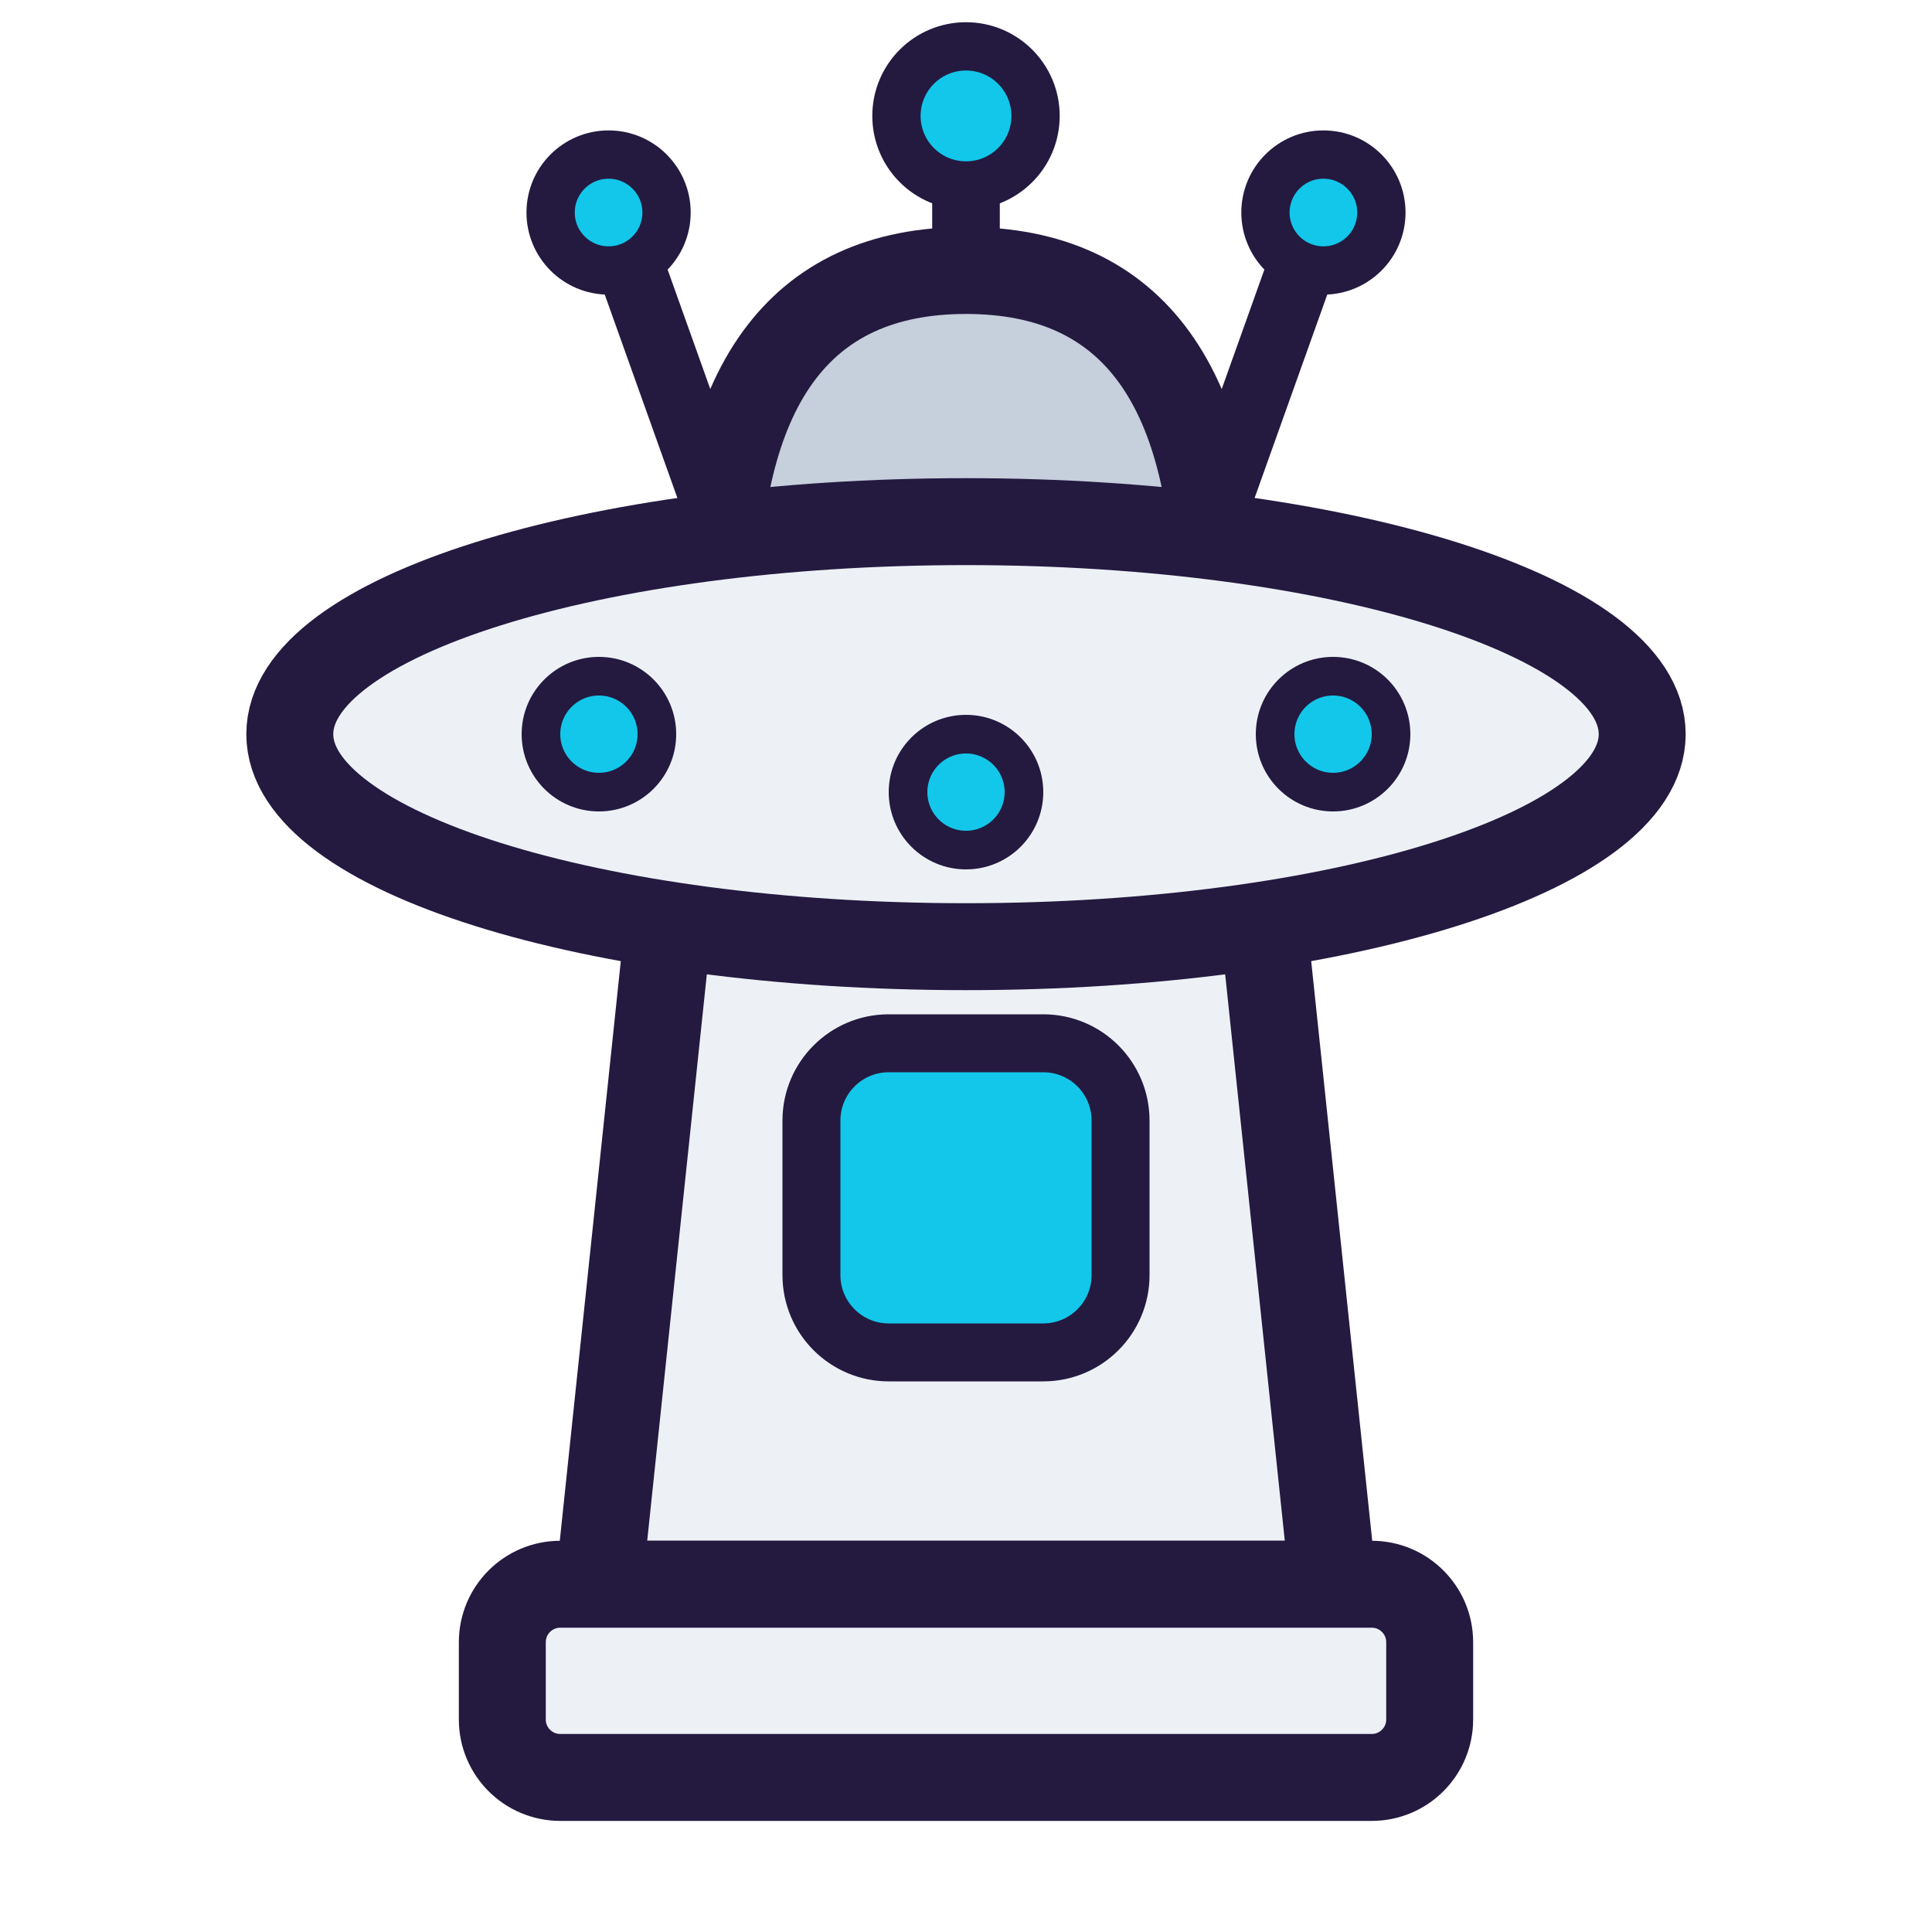
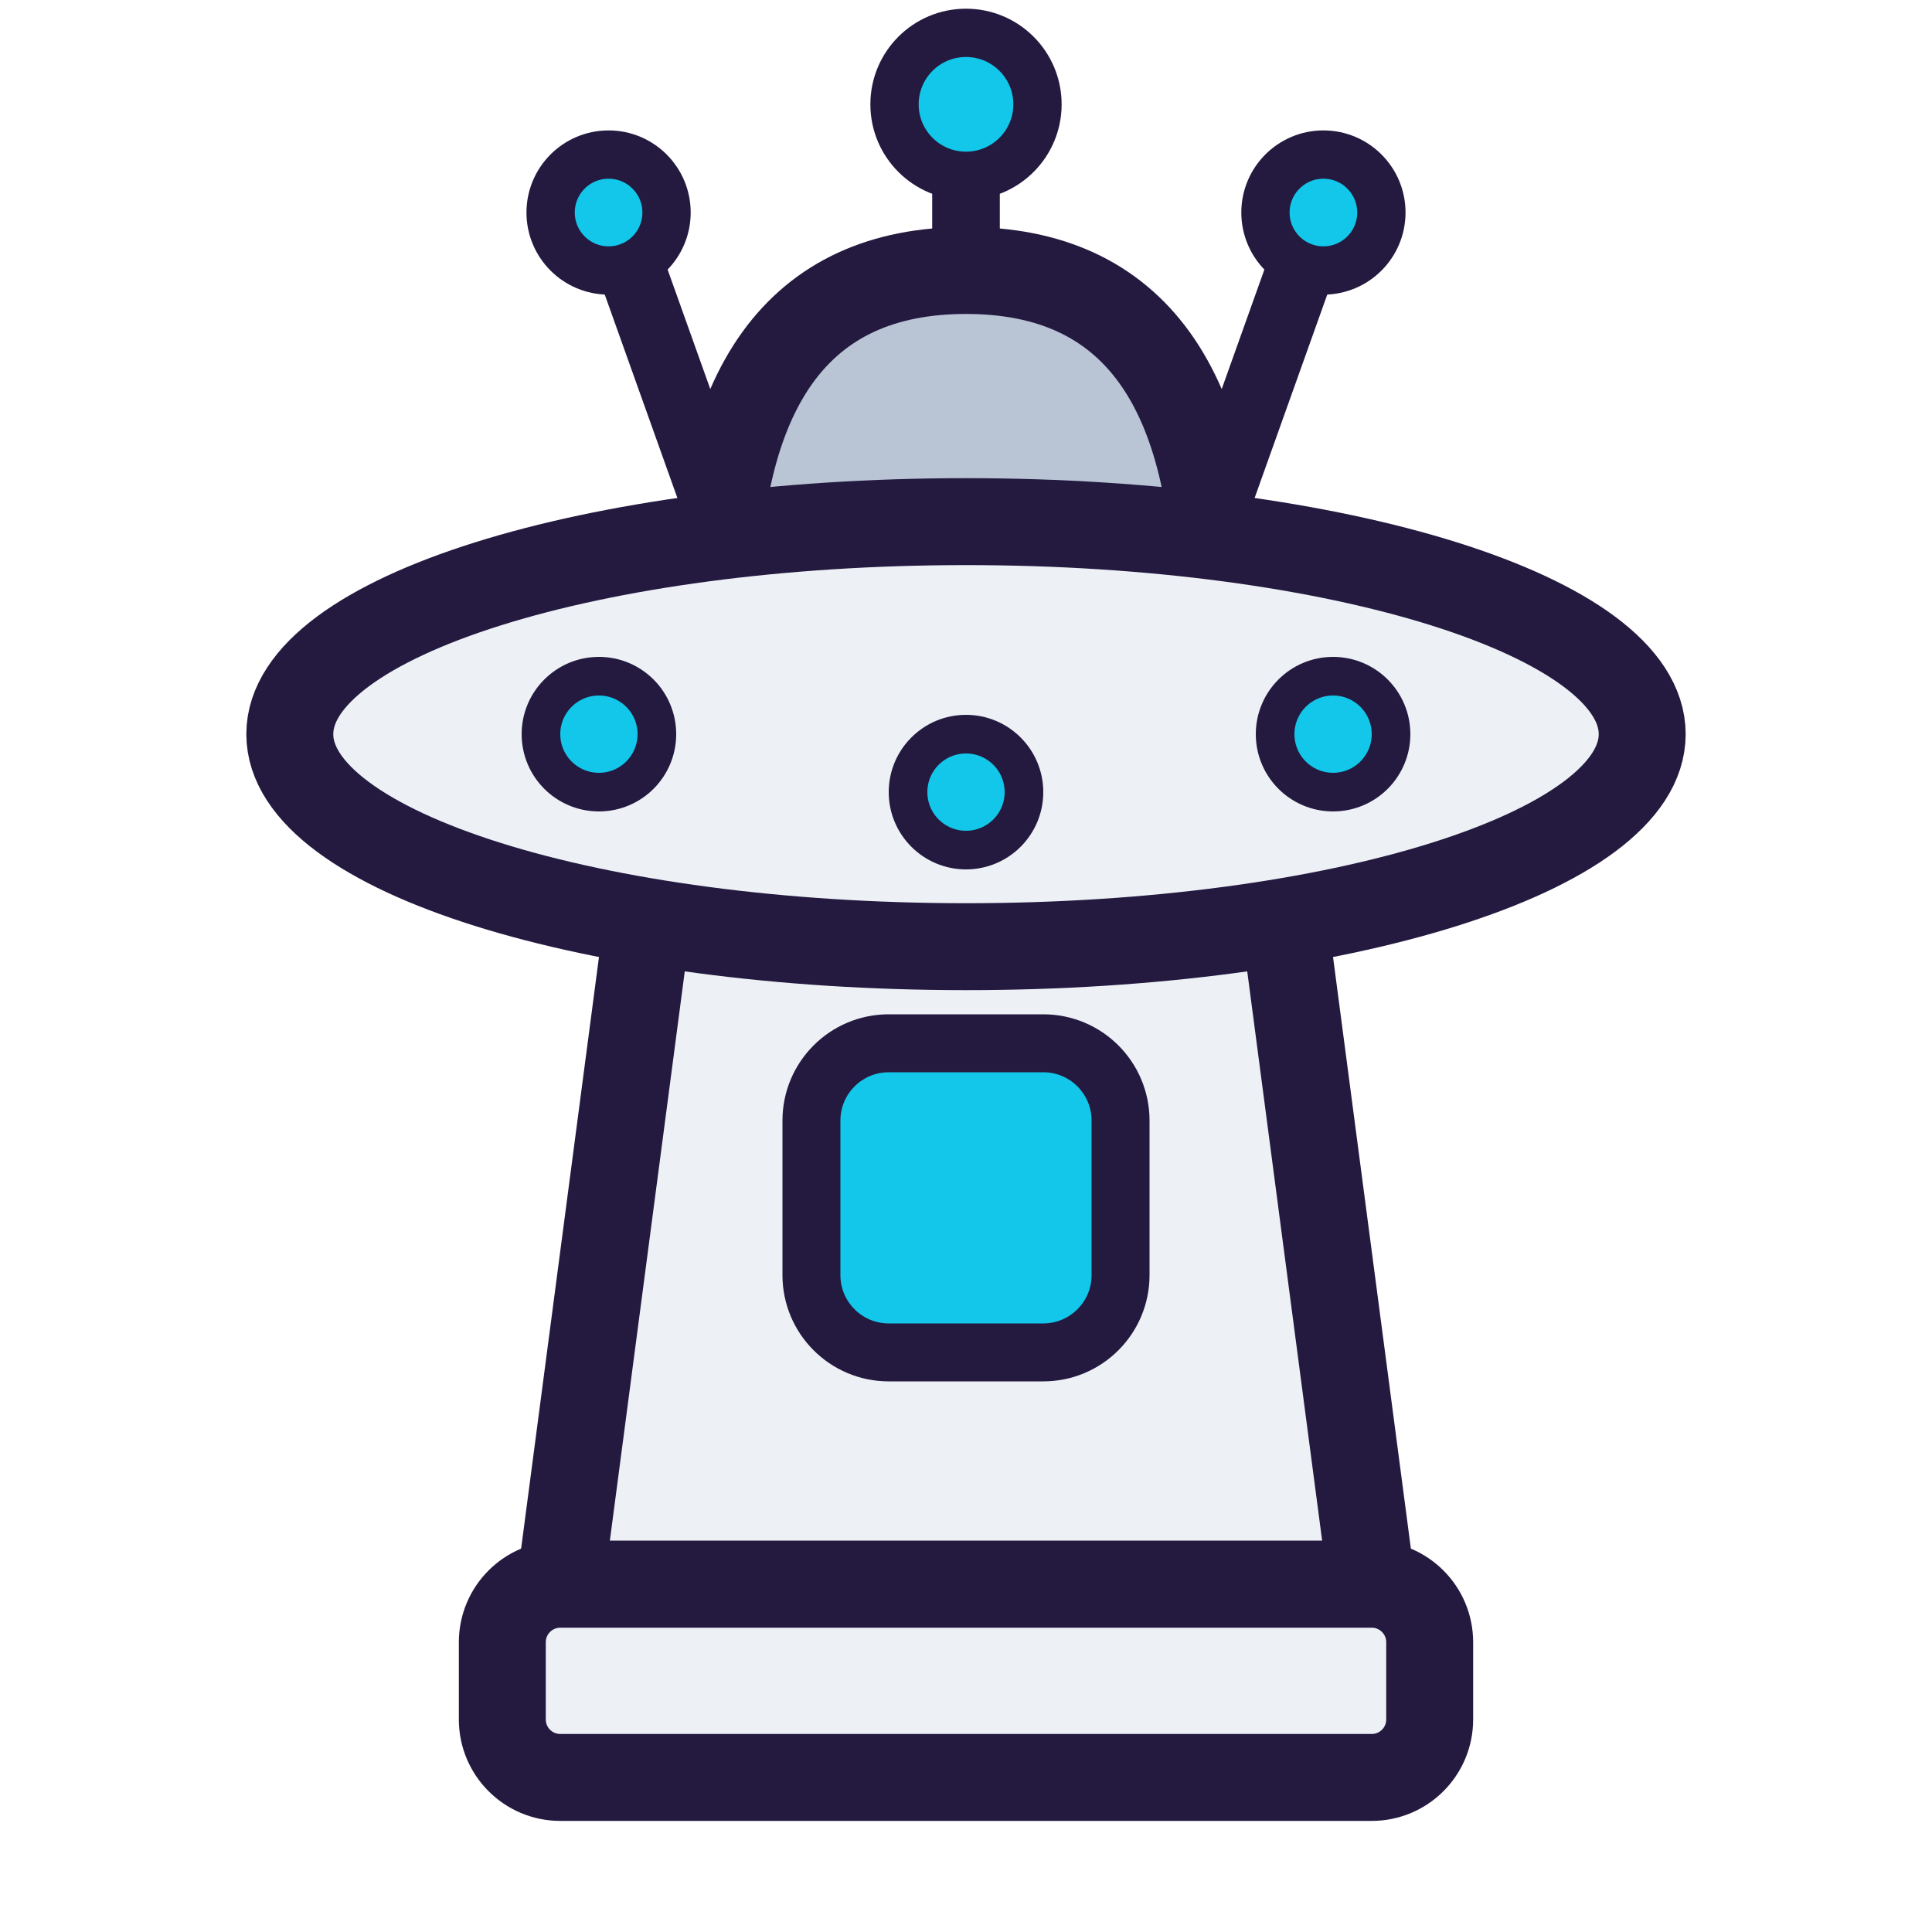
<svg xmlns="http://www.w3.org/2000/svg" viewBox="0 0 100 100">
  <g stroke-linecap="round" stroke-linejoin="round">
-     <path d="M35,44 L31,82 L69,82 L65,44 Z" fill="#edf1f6" stroke="#241a40" stroke-width="4.5" />
-     <path d="M50,22 L50,7 M37,26 L32,12 M63,26 L68,12" fill="none" stroke="#241a40" stroke-width="3.5" />
-     <circle cx="50" cy="6" r="3.6" fill="#12c7ea" stroke="#241a40" stroke-width="2.5" />
+     <path d="M34,44 L29,82 L71,82 L66,44 Z" fill="#edf1f6" stroke="#241a40" stroke-width="4.5" />
+     <path d="M50,22 L50,6.5 M37,26 L32,12 M63,26 L68,12" fill="none" stroke="#241a40" stroke-width="3.5" />
+     <circle cx="50" cy="5.4" r="3.7" fill="#12c7ea" stroke="#241a40" stroke-width="2.5" />
    <circle cx="31.5" cy="11" r="3" fill="#12c7ea" stroke="#241a40" stroke-width="2.5" />
    <circle cx="68.5" cy="11" r="3" fill="#12c7ea" stroke="#241a40" stroke-width="2.5" />
-     <path d="M37,32 Q37,14 50,14 Q63,14 63,32 Z" fill="#c6cfdc" stroke="#241a40" stroke-width="4.5" />
+     <path d="M37,32 Q37,14 50,14 Q63,14 63,32 Z" fill="#b9c4d5" stroke="#241a40" stroke-width="4.5" />
    <ellipse cx="50" cy="38" rx="35" ry="11" fill="#edf1f6" stroke="#241a40" stroke-width="4.5" />
    <circle cx="31" cy="38" r="3" fill="#12c7ea" stroke="#241a40" stroke-width="2" />
    <circle cx="50" cy="41" r="3" fill="#12c7ea" stroke="#241a40" stroke-width="2" />
    <circle cx="69" cy="38" r="3" fill="#12c7ea" stroke="#241a40" stroke-width="2" />
    <rect x="42" y="54" width="16" height="16" rx="4" fill="#12c7ea" stroke="#241a40" stroke-width="3" />
    <rect x="26" y="82" width="48" height="10" rx="3" fill="#edf1f6" stroke="#241a40" stroke-width="4.5" />
  </g>
</svg>
